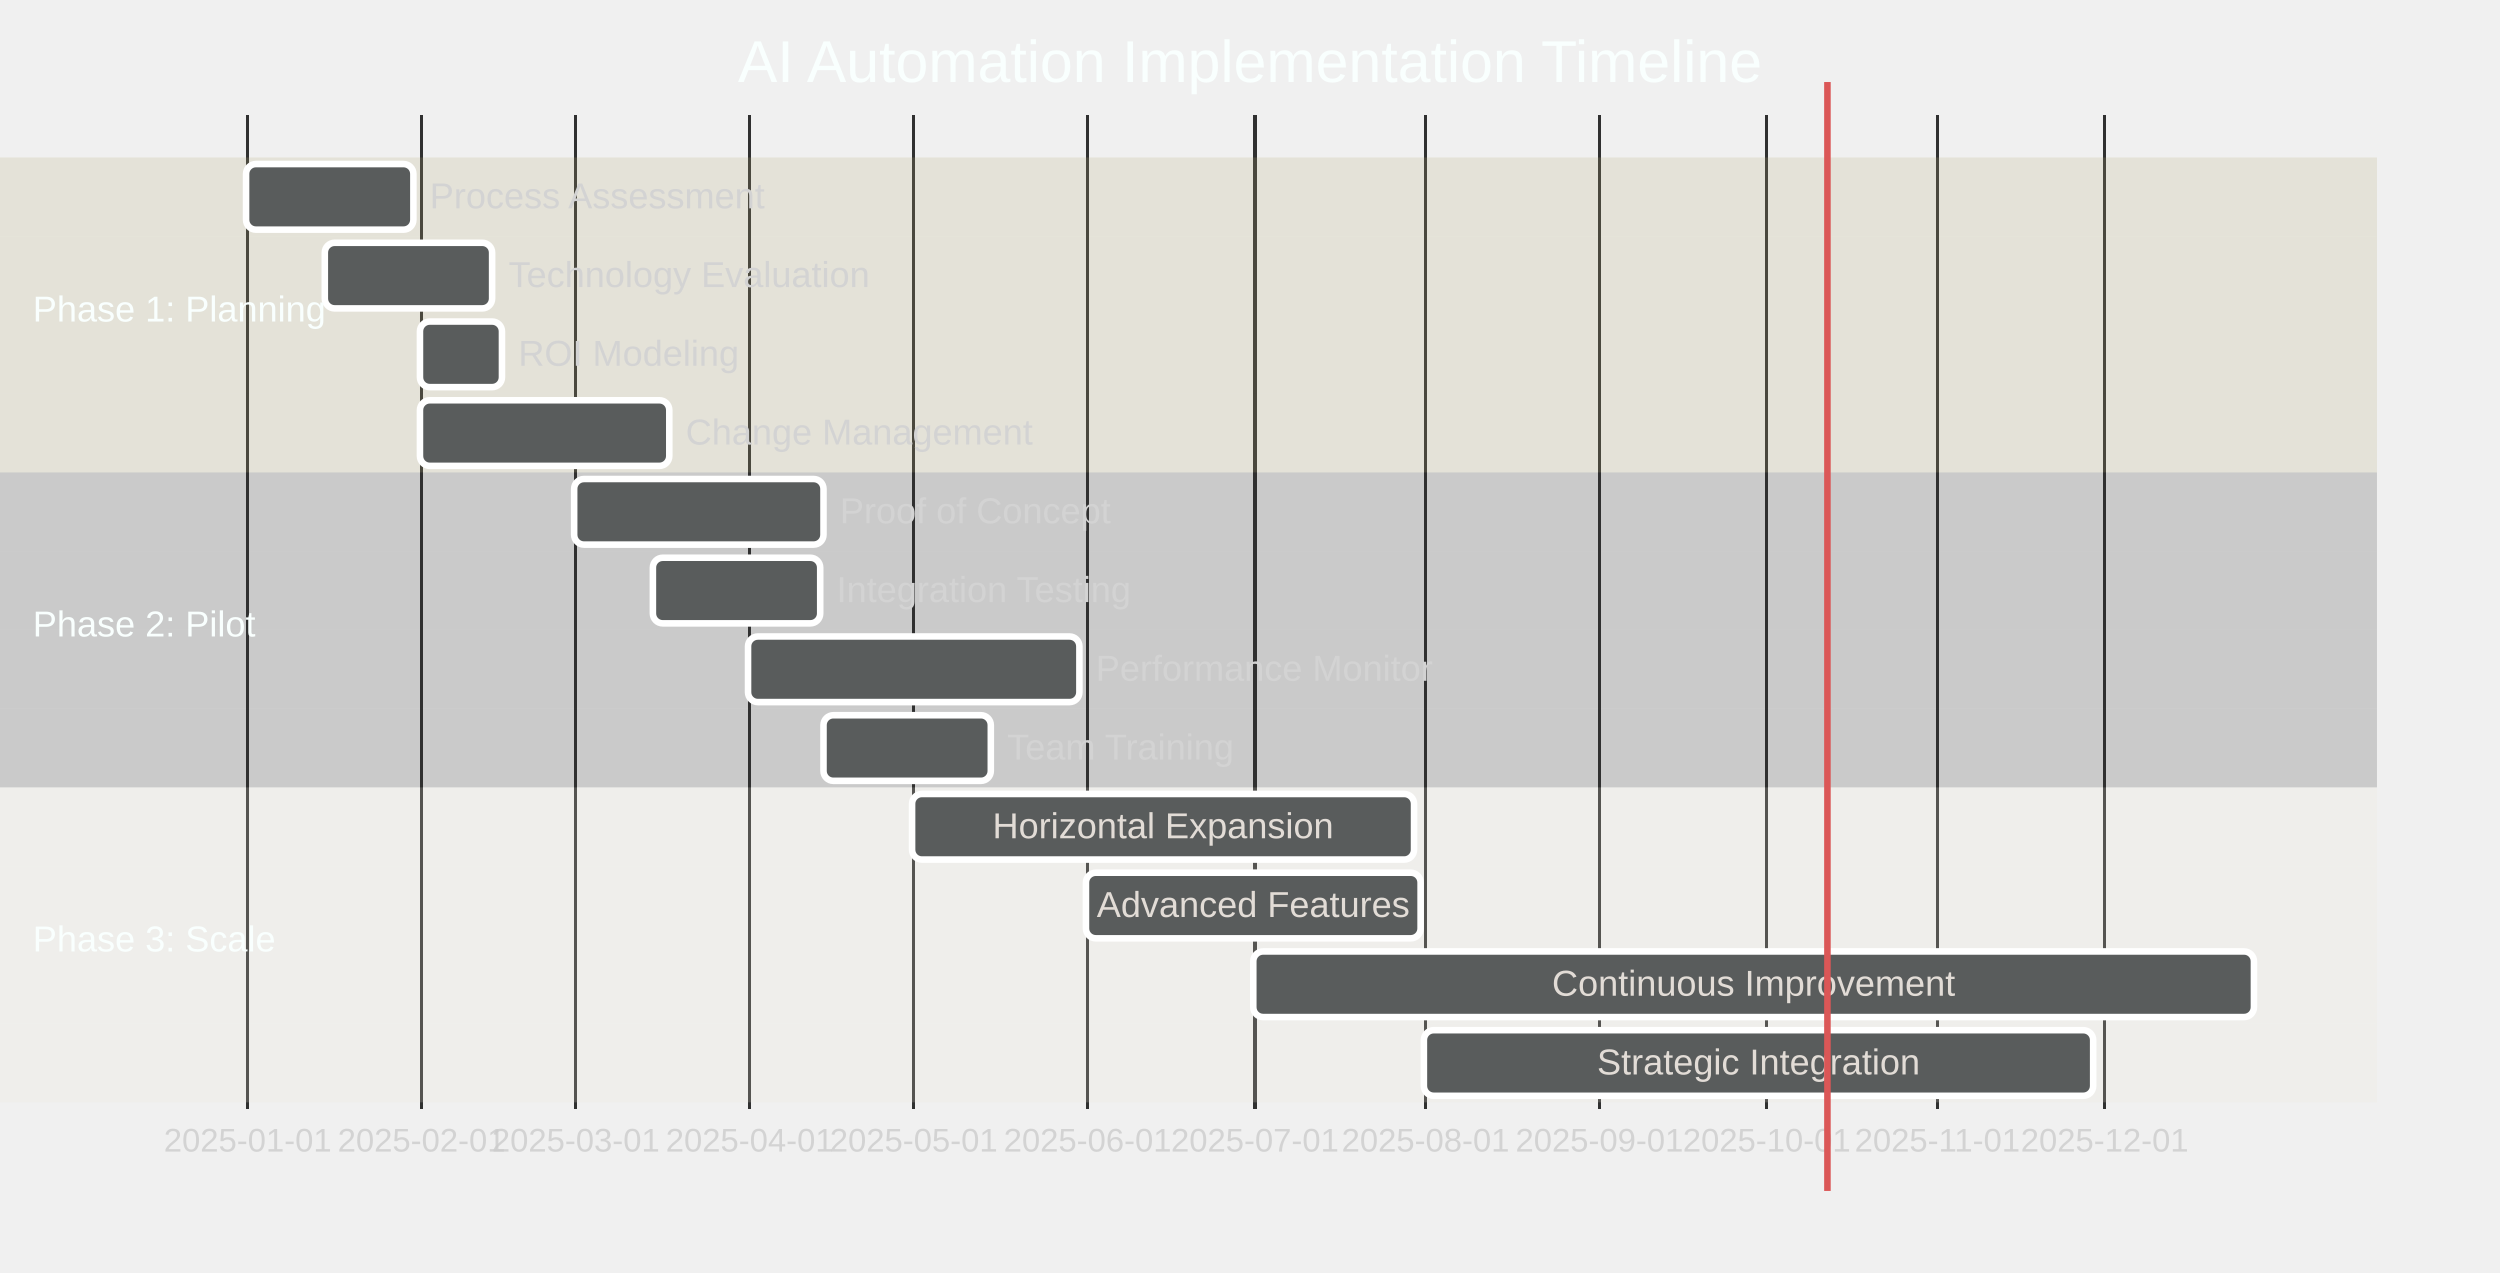
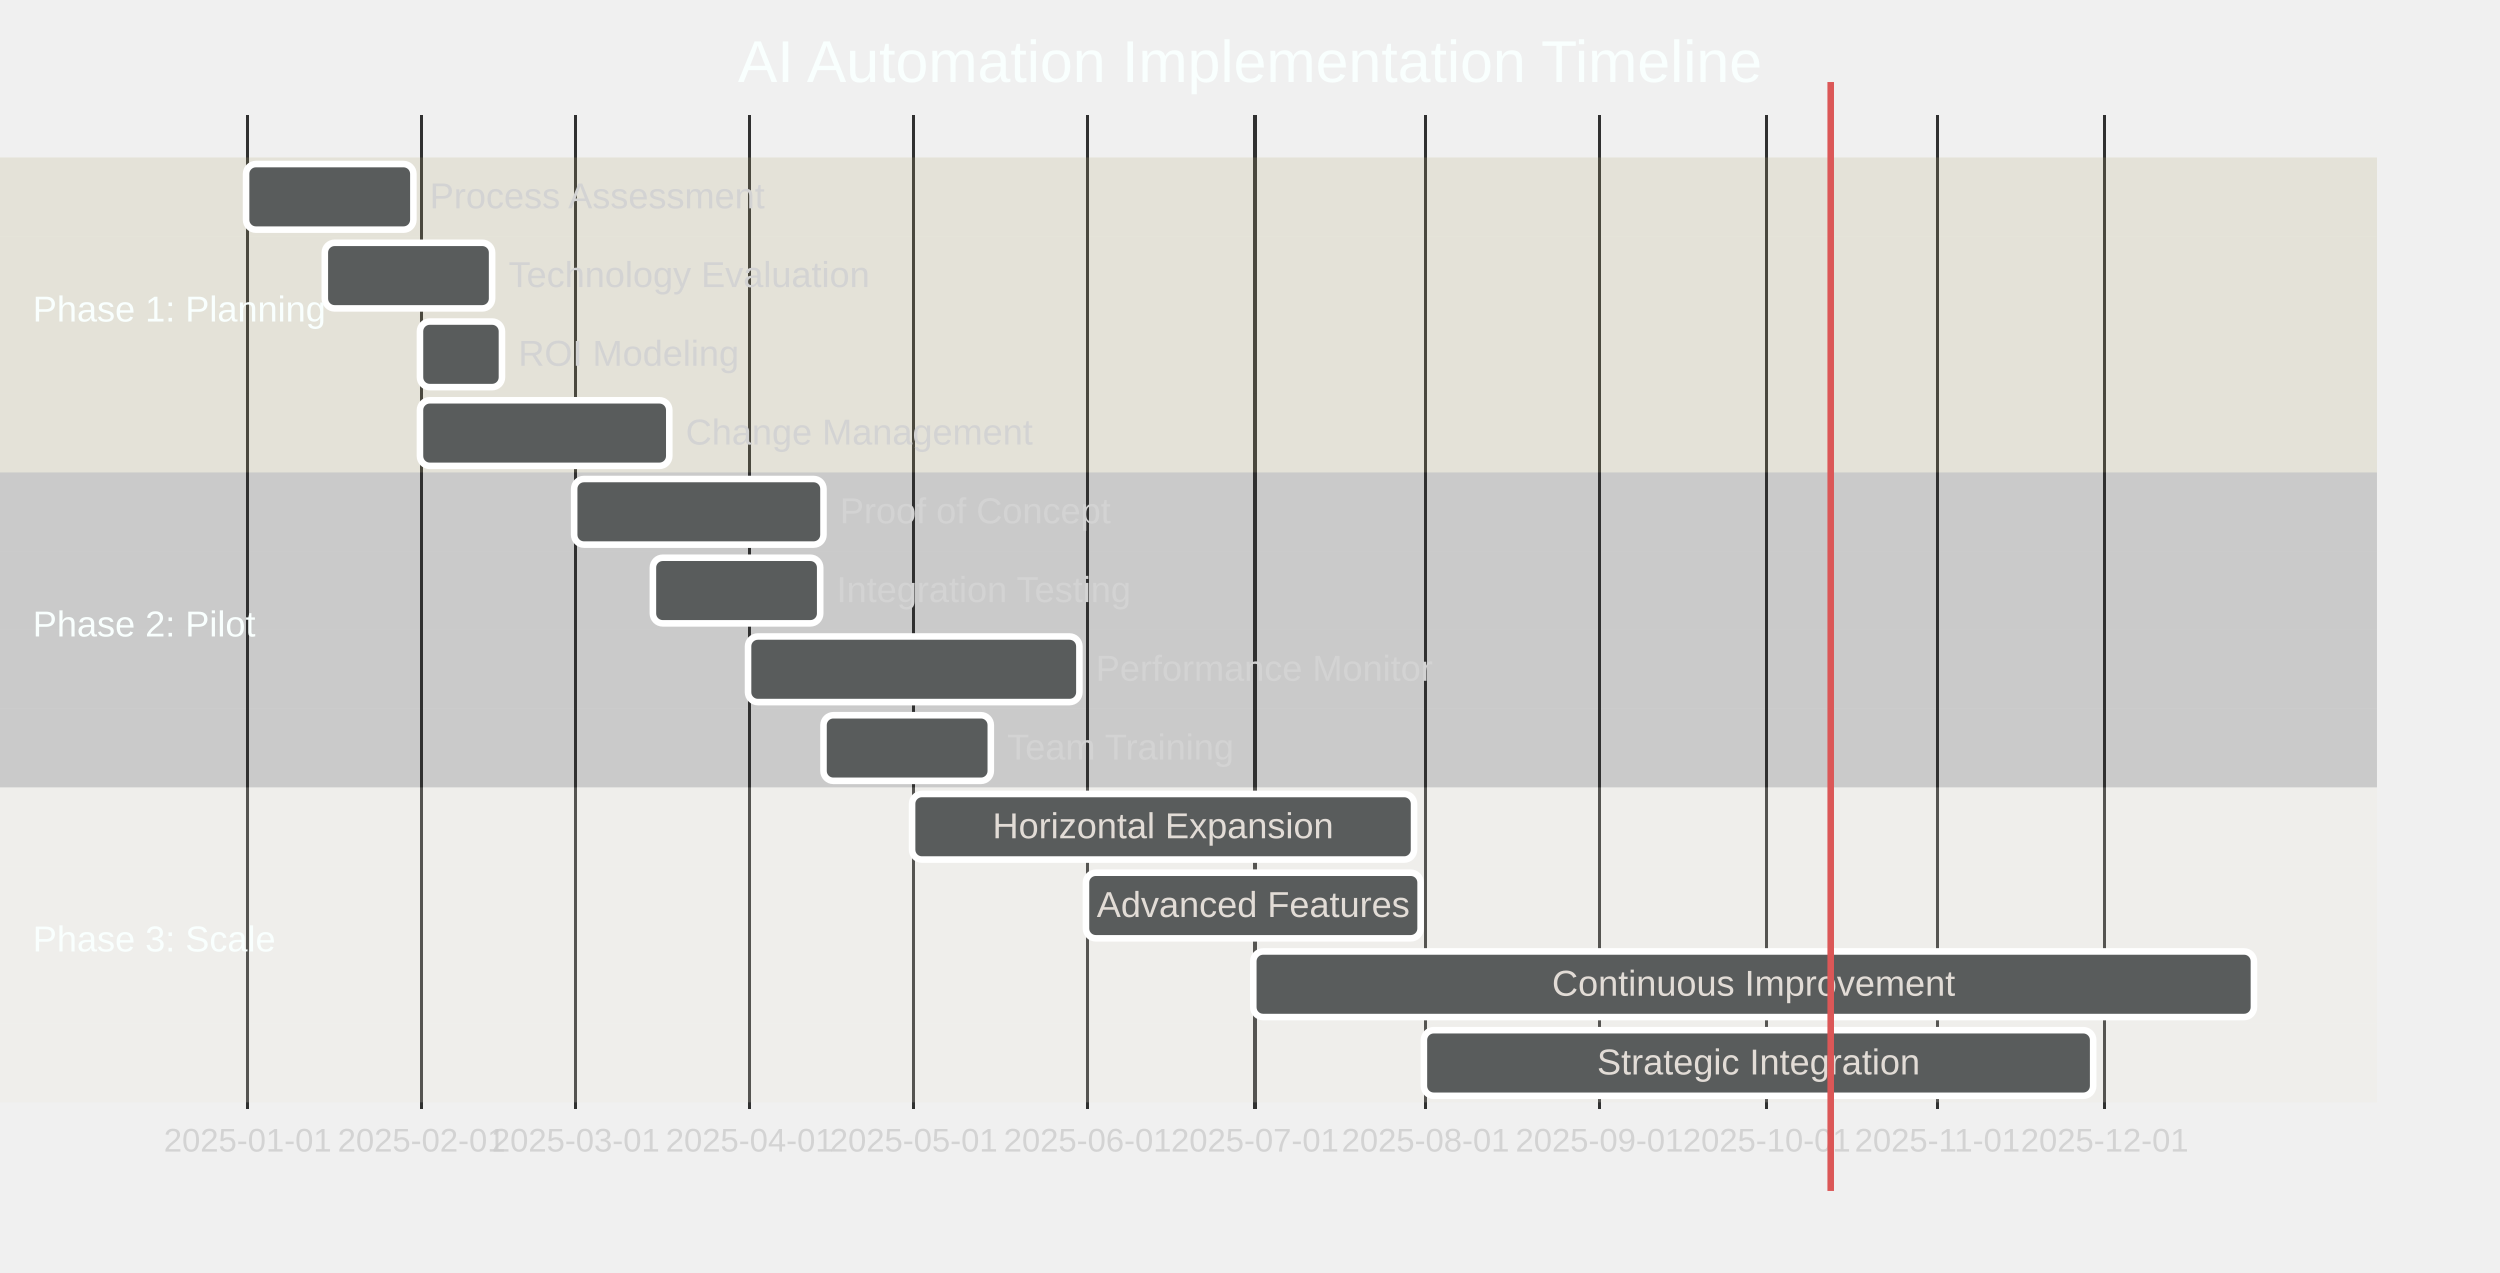
<svg xmlns="http://www.w3.org/2000/svg" aria-roledescription="gantt" role="graphics-document document" style="max-width: 762px; background-color: transparent;" viewBox="0 0 762 388" width="100%" id="my-svg">
  <style>#my-svg{font-family:"trebuchet ms",verdana,arial,sans-serif;font-size:16px;fill:#ccc;}#my-svg .error-icon{fill:#a44141;}#my-svg .error-text{fill:#ddd;stroke:#ddd;}#my-svg .edge-thickness-normal{stroke-width:2px;}#my-svg .edge-thickness-thick{stroke-width:3.5px;}#my-svg .edge-pattern-solid{stroke-dasharray:0;}#my-svg .edge-pattern-dashed{stroke-dasharray:3;}#my-svg .edge-pattern-dotted{stroke-dasharray:2;}#my-svg .marker{fill:lightgrey;stroke:lightgrey;}#my-svg .marker.cross{stroke:lightgrey;}#my-svg svg{font-family:"trebuchet ms",verdana,arial,sans-serif;font-size:16px;}#my-svg .mermaid-main-font{font-family:var(--mermaid-font-family, "trebuchet ms", verdana, arial, sans-serif);}#my-svg .exclude-range{fill:hsl(52.941, 28.814%, 48.431%);}#my-svg .section{stroke:none;opacity:0.2;}#my-svg .section0{fill:hsl(52.941, 28.814%, 58.431%);}#my-svg .section2{fill:#EAE8D9;}#my-svg .section1,#my-svg .section3{fill:#333;opacity:0.2;}#my-svg .sectionTitle0{fill:#F9FFFE;}#my-svg .sectionTitle1{fill:#F9FFFE;}#my-svg .sectionTitle2{fill:#F9FFFE;}#my-svg .sectionTitle3{fill:#F9FFFE;}#my-svg .sectionTitle{text-anchor:start;font-family:var(--mermaid-font-family, "trebuchet ms", verdana, arial, sans-serif);}#my-svg .grid .tick{stroke:lightgrey;opacity:0.8;shape-rendering:crispEdges;}#my-svg .grid .tick text{font-family:"trebuchet ms",verdana,arial,sans-serif;fill:#ccc;}#my-svg .grid path{stroke-width:0;}#my-svg .today{fill:none;stroke:#DB5757;stroke-width:2px;}#my-svg .task{stroke-width:2;}#my-svg .taskText{text-anchor:middle;font-family:var(--mermaid-font-family, "trebuchet ms", verdana, arial, sans-serif);}#my-svg .taskTextOutsideRight{fill:hsl(28.571, 17.355%, 86.275%);text-anchor:start;font-family:var(--mermaid-font-family, "trebuchet ms", verdana, arial, sans-serif);}#my-svg .taskTextOutsideLeft{fill:hsl(28.571, 17.355%, 86.275%);text-anchor:end;}#my-svg .task.clickable{cursor:pointer;}#my-svg .taskText.clickable{cursor:pointer;fill:#003163!important;font-weight:bold;}#my-svg .taskTextOutsideLeft.clickable{cursor:pointer;fill:#003163!important;font-weight:bold;}#my-svg .taskTextOutsideRight.clickable{cursor:pointer;fill:#003163!important;font-weight:bold;}#my-svg .taskText0,#my-svg .taskText1,#my-svg .taskText2,#my-svg .taskText3{fill:hsl(28.571, 17.355%, 86.275%);}#my-svg .task0,#my-svg .task1,#my-svg .task2,#my-svg .task3{fill:hsl(180, 1.587%, 35.353%);stroke:#ffffff;}#my-svg .taskTextOutside0,#my-svg .taskTextOutside2{fill:lightgrey;}#my-svg .taskTextOutside1,#my-svg .taskTextOutside3{fill:lightgrey;}#my-svg .active0,#my-svg .active1,#my-svg .active2,#my-svg .active3{fill:#81B1DB;stroke:#ffffff;}#my-svg .activeText0,#my-svg .activeText1,#my-svg .activeText2,#my-svg .activeText3{fill:hsl(28.571, 17.355%, 86.275%)!important;}#my-svg .done0,#my-svg .done1,#my-svg .done2,#my-svg .done3{stroke:grey;fill:lightgrey;stroke-width:2;}#my-svg .doneText0,#my-svg .doneText1,#my-svg .doneText2,#my-svg .doneText3{fill:hsl(28.571, 17.355%, 86.275%)!important;}#my-svg .crit0,#my-svg .crit1,#my-svg .crit2,#my-svg .crit3{stroke:#E83737;fill:#E83737;stroke-width:2;}#my-svg .activeCrit0,#my-svg .activeCrit1,#my-svg .activeCrit2,#my-svg .activeCrit3{stroke:#E83737;fill:#81B1DB;stroke-width:2;}#my-svg .doneCrit0,#my-svg .doneCrit1,#my-svg .doneCrit2,#my-svg .doneCrit3{stroke:#E83737;fill:lightgrey;stroke-width:2;cursor:pointer;shape-rendering:crispEdges;}#my-svg .milestone{transform:rotate(45deg) scale(0.8,0.8);}#my-svg .milestoneText{font-style:italic;}#my-svg .doneCritText0,#my-svg .doneCritText1,#my-svg .doneCritText2,#my-svg .doneCritText3{fill:hsl(28.571, 17.355%, 86.275%)!important;}#my-svg .activeCritText0,#my-svg .activeCritText1,#my-svg .activeCritText2,#my-svg .activeCritText3{fill:hsl(28.571, 17.355%, 86.275%)!important;}#my-svg .titleText{text-anchor:middle;font-size:18px;fill:#F9FFFE;font-family:var(--mermaid-font-family, "trebuchet ms", verdana, arial, sans-serif);}#my-svg :root{--mermaid-font-family:"trebuchet ms",verdana,arial,sans-serif;}</style>
  <g />
  <g text-anchor="middle" font-family="sans-serif" font-size="10" fill="none" transform="translate(75, 338)" class="grid">
    <path d="M0.5,-303V0.5H612.5V-303" stroke="currentColor" class="domain" />
    <g transform="translate(0.5,0)" opacity="1" class="tick">
      <line y2="-303" stroke="currentColor" />
      <text style="text-anchor: middle;" font-size="10" stroke="none" dy="1em" y="3" fill="#000">2025-01-01</text>
    </g>
    <g transform="translate(53.5,0)" opacity="1" class="tick">
      <line y2="-303" stroke="currentColor" />
      <text style="text-anchor: middle;" font-size="10" stroke="none" dy="1em" y="3" fill="#000">2025-02-01</text>
    </g>
    <g transform="translate(100.5,0)" opacity="1" class="tick">
      <line y2="-303" stroke="currentColor" />
      <text style="text-anchor: middle;" font-size="10" stroke="none" dy="1em" y="3" fill="#000">2025-03-01</text>
    </g>
    <g transform="translate(153.5,0)" opacity="1" class="tick">
      <line y2="-303" stroke="currentColor" />
      <text style="text-anchor: middle;" font-size="10" stroke="none" dy="1em" y="3" fill="#000">2025-04-01</text>
    </g>
    <g transform="translate(203.5,0)" opacity="1" class="tick">
      <line y2="-303" stroke="currentColor" />
      <text style="text-anchor: middle;" font-size="10" stroke="none" dy="1em" y="3" fill="#000">2025-05-01</text>
    </g>
    <g transform="translate(256.5,0)" opacity="1" class="tick">
      <line y2="-303" stroke="currentColor" />
      <text style="text-anchor: middle;" font-size="10" stroke="none" dy="1em" y="3" fill="#000">2025-06-01</text>
    </g>
    <g transform="translate(307.5,0)" opacity="1" class="tick">
      <line y2="-303" stroke="currentColor" />
      <text style="text-anchor: middle;" font-size="10" stroke="none" dy="1em" y="3" fill="#000">2025-07-01</text>
    </g>
    <g transform="translate(359.5,0)" opacity="1" class="tick">
      <line y2="-303" stroke="currentColor" />
      <text style="text-anchor: middle;" font-size="10" stroke="none" dy="1em" y="3" fill="#000">2025-08-01</text>
    </g>
    <g transform="translate(412.5,0)" opacity="1" class="tick">
      <line y2="-303" stroke="currentColor" />
      <text style="text-anchor: middle;" font-size="10" stroke="none" dy="1em" y="3" fill="#000">2025-09-01</text>
    </g>
    <g transform="translate(463.5,0)" opacity="1" class="tick">
      <line y2="-303" stroke="currentColor" />
      <text style="text-anchor: middle;" font-size="10" stroke="none" dy="1em" y="3" fill="#000">2025-10-01</text>
    </g>
    <g transform="translate(515.5,0)" opacity="1" class="tick">
      <line y2="-303" stroke="currentColor" />
      <text style="text-anchor: middle;" font-size="10" stroke="none" dy="1em" y="3" fill="#000">2025-11-01</text>
    </g>
    <g transform="translate(566.5,0)" opacity="1" class="tick">
      <line y2="-303" stroke="currentColor" />
      <text style="text-anchor: middle;" font-size="10" stroke="none" dy="1em" y="3" fill="#000">2025-12-01</text>
    </g>
  </g>
  <g>
    <rect class="section section0" height="24" width="724.5" y="48" x="0" />
    <rect class="section section0" height="24" width="724.5" y="72" x="0" />
    <rect class="section section0" height="24" width="724.5" y="96" x="0" />
    <rect class="section section0" height="24" width="724.5" y="120" x="0" />
    <rect class="section section1" height="24" width="724.5" y="144" x="0" />
    <rect class="section section1" height="24" width="724.5" y="168" x="0" />
    <rect class="section section1" height="24" width="724.5" y="192" x="0" />
    <rect class="section section1" height="24" width="724.5" y="216" x="0" />
    <rect class="section section2" height="24" width="724.5" y="240" x="0" />
    <rect class="section section2" height="24" width="724.5" y="264" x="0" />
    <rect class="section section2" height="24" width="724.5" y="288" x="0" />
    <rect class="section section2" height="24" width="724.5" y="312" x="0" />
  </g>
  <g>
    <rect class="task task0" transform-origin="100.5px 60px" height="20" width="51" y="50" x="75" ry="3" rx="3" id="task1" />
    <rect class="task task0" transform-origin="124.5px 84px" height="20" width="51" y="74" x="99" ry="3" rx="3" id="task2" />
    <rect class="task task0" transform-origin="140.5px 108px" height="20" width="25" y="98" x="128" ry="3" rx="3" id="task3" />
    <rect class="task task0" transform-origin="166px 132px" height="20" width="76" y="122" x="128" ry="3" rx="3" id="task4" />
    <rect class="task task1" transform-origin="213px 156px" height="20" width="76" y="146" x="175" ry="3" rx="3" id="task5" />
    <rect class="task task1" transform-origin="224.5px 180px" height="20" width="51" y="170" x="199" ry="3" rx="3" id="task6" />
    <rect class="task task1" transform-origin="278.5px 204px" height="20" width="101" y="194" x="228" ry="3" rx="3" id="task7" />
    <rect class="task task1" transform-origin="276.5px 228px" height="20" width="51" y="218" x="251" ry="3" rx="3" id="task8" />
    <rect class="task task2" transform-origin="354.5px 252px" height="20" width="153" y="242" x="278" ry="3" rx="3" id="task9" />
    <rect class="task task2" transform-origin="382px 276px" height="20" width="102" y="266" x="331" ry="3" rx="3" id="task10" />
    <rect class="task task2" transform-origin="534.5px 300px" height="20" width="305" y="290" x="382" ry="3" rx="3" id="task11" />
    <rect class="task task2" transform-origin="536px 324px" height="20" width="204" y="314" x="434" ry="3" rx="3" id="task12" />
    <text class="taskTextOutsideRight taskTextOutside0  width-102.09375" y="63.5" x="131" font-size="11" id="task1-text">Process Assessment     </text>
    <text class="taskTextOutsideRight taskTextOutside0  width-110.078125" y="87.5" x="155" font-size="11" id="task2-text">Technology Evaluation  </text>
    <text class="taskTextOutsideRight taskTextOutside0  width-67.265625" y="111.5" x="158" font-size="11" id="task3-text">ROI Modeling          </text>
    <text class="taskTextOutsideRight taskTextOutside0  width-105.796875" y="135.5" x="209" font-size="11" id="task4-text">Change Management     </text>
    <text class="taskTextOutsideRight taskTextOutside1  width-82.5625" y="159.5" x="256" font-size="11" id="task5-text">Proof of Concept      </text>
    <text class="taskTextOutsideRight taskTextOutside1  width-89.703125" y="183.5" x="255" font-size="11" id="task6-text">Integration Testing   </text>
    <text class="taskTextOutsideRight taskTextOutside1  width-103.04296875" y="207.5" x="334" font-size="11" id="task7-text">Performance Monitor   </text>
    <text class="taskTextOutsideRight taskTextOutside1  width-69.09375" y="231.5" x="307" font-size="11" id="task8-text">Team Training         </text>
    <text class="taskText taskText2  width-103.953125" y="255.5" x="354.5" font-size="11" id="task9-text">Horizontal Expansion  </text>
    <text class="taskText taskText2  width-95.890625" y="279.5" x="382" font-size="11" id="task10-text">Advanced Features     </text>
    <text class="taskText taskText2  width-122.90625" y="303.5" x="534.5" font-size="11" id="task11-text">Continuous Improvement</text>
    <text class="taskText taskText2  width-98.453125" y="327.5" x="536" font-size="11" id="task12-text">Strategic Integration </text>
  </g>
  <g>
    <text class="sectionTitle sectionTitle0" font-size="11" y="98" x="10" dy="0em">
      <tspan x="10" alignment-baseline="central">Phase 1: Planning</tspan>
    </text>
    <text class="sectionTitle sectionTitle1" font-size="11" y="194" x="10" dy="0em">
      <tspan x="10" alignment-baseline="central">Phase 2: Pilot</tspan>
    </text>
    <text class="sectionTitle sectionTitle2" font-size="11" y="290" x="10" dy="0em">
      <tspan x="10" alignment-baseline="central">Phase 3: Scale</tspan>
    </text>
  </g>
  <g class="today">
-     <line class="today" y2="363" y1="25" x2="557" x1="557" />
+     <line class="today" y2="363" y1="25" x2="558" x1="558" />
  </g>
  <text class="titleText" y="25" x="381">AI Automation Implementation Timeline</text>
</svg>
